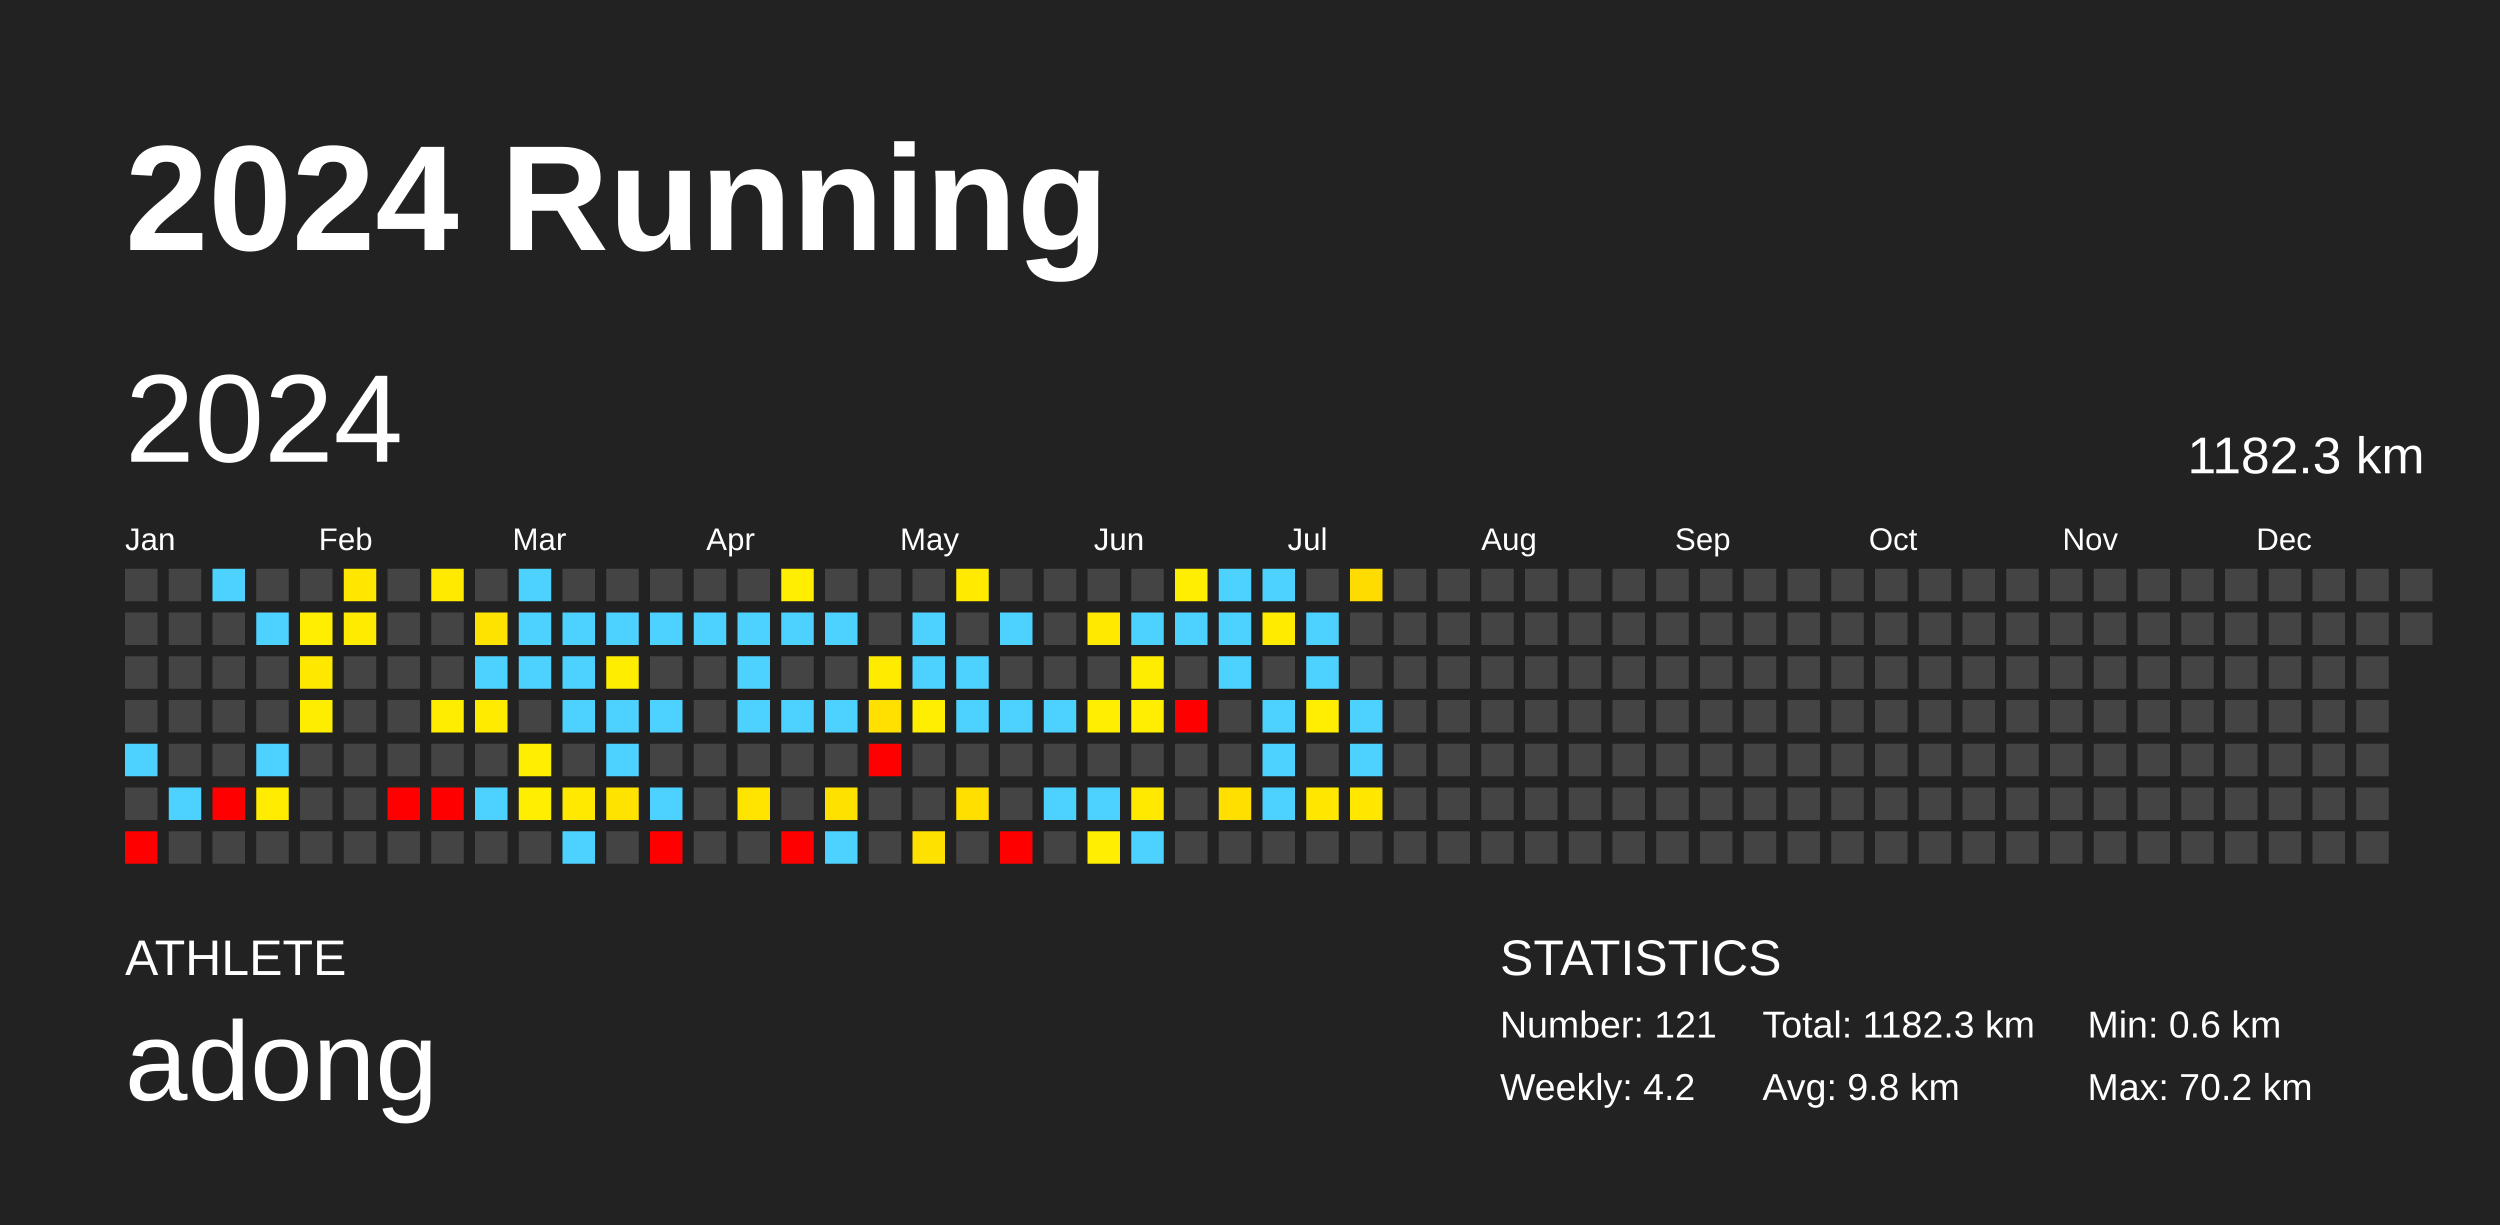
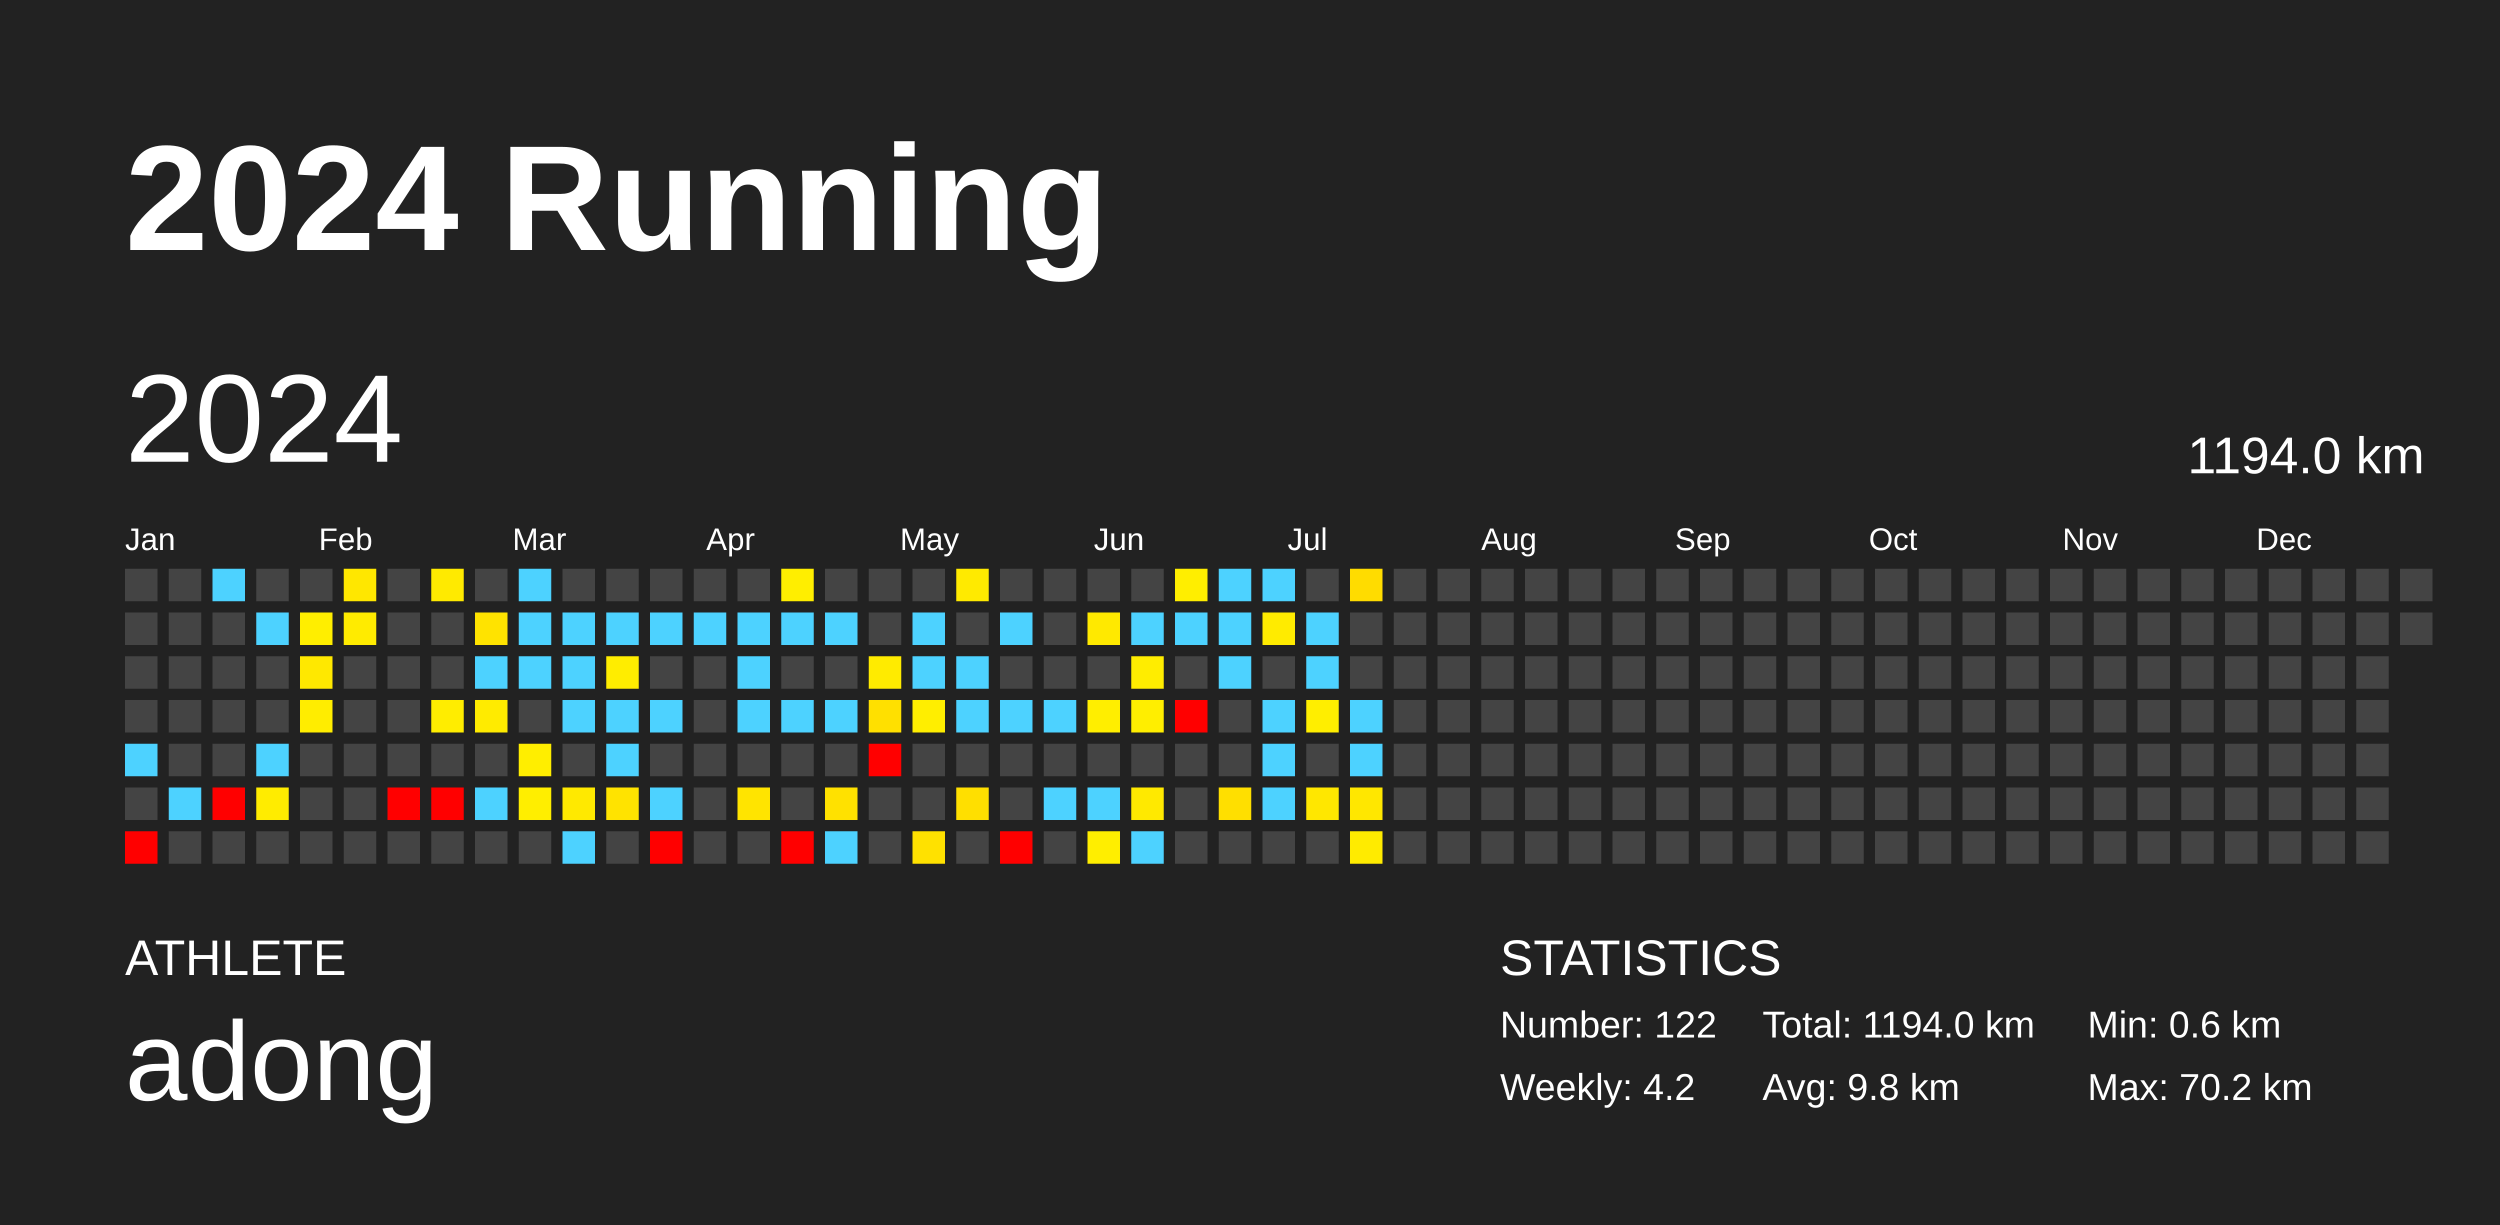
<svg xmlns="http://www.w3.org/2000/svg" baseProfile="full" height="98mm" version="1.1" viewBox="0,0,200,98" width="200mm">
  <defs />
  <rect fill="#222222" height="98" width="200" x="0" y="0" />
  <text fill="#FFFFFF" style="font-size:12px; font-family:Arial; font-weight:bold;" x="10" y="20">2024 Running</text>
  <text fill="#FFFFFF" style="font-size:4px; font-family:Arial" x="10" y="78">ATHLETE</text>
  <text fill="#FFFFFF" style="font-size:9px; font-family:Arial" x="10" y="88">adong</text>
  <text fill="#FFFFFF" style="font-size:4px; font-family:Arial" x="120" y="78">STATISTICS</text>
-   <text fill="#FFFFFF" style="font-size:3px; font-family:Arial" x="120" y="83">Number: 121</text>
+   <text fill="#FFFFFF" style="font-size:3px; font-family:Arial" x="120" y="83">Number: 122</text>
  <text fill="#FFFFFF" style="font-size:3px; font-family:Arial" x="120" y="88">Weekly: 4.2</text>
-   <text fill="#FFFFFF" style="font-size:3px; font-family:Arial" x="141" y="83">Total: 1182.3 km</text>
+   <text fill="#FFFFFF" style="font-size:3px; font-family:Arial" x="141" y="83">Total: 1194.0 km</text>
  <text fill="#FFFFFF" style="font-size:3px; font-family:Arial" x="141" y="88">Avg: 9.8 km</text>
  <text fill="#FFFFFF" style="font-size:3px; font-family:Arial" x="167" y="83">Min: 0.6 km</text>
  <text fill="#FFFFFF" style="font-size:3px; font-family:Arial" x="167" y="88">Max: 70.2 km</text>
  <text dominant-baseline="hanging" fill="#FFFFFF" style="font-size:10.0px; font-family:Arial;" x="10" y="30">2024</text>
-   <text dominant-baseline="hanging" fill="#FFFFFF" style="font-size:4.125px; font-family:Arial;" x="175" y="35">1182.3 km</text>
+   <text dominant-baseline="hanging" fill="#FFFFFF" style="font-size:4.125px; font-family:Arial;" x="175" y="35">1194.0 km</text>
  <text fill="#FFFFFF" style="font-size:2.5px; font-family:Arial" x="10.0" y="44">Jan</text>
  <text fill="#FFFFFF" style="font-size:2.5px; font-family:Arial" x="25.5" y="44">Feb</text>
  <text fill="#FFFFFF" style="font-size:2.5px; font-family:Arial" x="41.0" y="44">Mar</text>
  <text fill="#FFFFFF" style="font-size:2.5px; font-family:Arial" x="56.5" y="44">Apr</text>
  <text fill="#FFFFFF" style="font-size:2.5px; font-family:Arial" x="72.0" y="44">May</text>
  <text fill="#FFFFFF" style="font-size:2.5px; font-family:Arial" x="87.5" y="44">Jun</text>
  <text fill="#FFFFFF" style="font-size:2.5px; font-family:Arial" x="103.0" y="44">Jul</text>
  <text fill="#FFFFFF" style="font-size:2.5px; font-family:Arial" x="118.5" y="44">Aug</text>
  <text fill="#FFFFFF" style="font-size:2.5px; font-family:Arial" x="134.0" y="44">Sep</text>
  <text fill="#FFFFFF" style="font-size:2.5px; font-family:Arial" x="149.5" y="44">Oct</text>
  <text fill="#FFFFFF" style="font-size:2.5px; font-family:Arial" x="165.0" y="44">Nov</text>
  <text fill="#FFFFFF" style="font-size:2.5px; font-family:Arial" x="180.5" y="44">Dec</text>
  <rect fill="#444444" height="2.6" width="2.6" x="10.0" y="45.5" />
  <rect fill="#444444" height="2.6" width="2.6" x="10.0" y="49.0" />
  <rect fill="#444444" height="2.6" width="2.6" x="10.0" y="52.5" />
  <rect fill="#444444" height="2.6" width="2.6" x="10.0" y="56.0" />
  <rect fill="#4dd2ff" height="2.6" width="2.6" x="10.0" y="59.5" />
  <rect fill="#444444" height="2.6" width="2.6" x="10.0" y="63.0" />
  <rect fill="red" height="2.6" width="2.6" x="10.0" y="66.5" />
  <rect fill="#444444" height="2.6" width="2.6" x="13.5" y="45.5" />
  <rect fill="#444444" height="2.6" width="2.6" x="13.5" y="49.0" />
  <rect fill="#444444" height="2.6" width="2.6" x="13.5" y="52.5" />
  <rect fill="#444444" height="2.6" width="2.6" x="13.5" y="56.0" />
  <rect fill="#444444" height="2.6" width="2.6" x="13.5" y="59.5" />
  <rect fill="#4dd2ff" height="2.6" width="2.6" x="13.5" y="63.0" />
  <rect fill="#444444" height="2.6" width="2.6" x="13.5" y="66.5" />
  <rect fill="#4dd2ff" height="2.6" width="2.6" x="17.0" y="45.5" />
  <rect fill="#444444" height="2.6" width="2.6" x="17.0" y="49.0" />
  <rect fill="#444444" height="2.6" width="2.6" x="17.0" y="52.5" />
  <rect fill="#444444" height="2.6" width="2.6" x="17.0" y="56.0" />
  <rect fill="#444444" height="2.6" width="2.6" x="17.0" y="59.5" />
  <rect fill="red" height="2.6" width="2.6" x="17.0" y="63.0" />
  <rect fill="#444444" height="2.6" width="2.6" x="17.0" y="66.5" />
  <rect fill="#444444" height="2.6" width="2.6" x="20.5" y="45.5" />
  <rect fill="#4dd2ff" height="2.6" width="2.6" x="20.5" y="49.0" />
  <rect fill="#444444" height="2.6" width="2.6" x="20.5" y="52.5" />
  <rect fill="#444444" height="2.6" width="2.6" x="20.5" y="56.0" />
  <rect fill="#4dd2ff" height="2.6" width="2.6" x="20.5" y="59.5" />
  <rect fill="#ffec00" height="2.6" width="2.6" x="20.5" y="63.0" />
  <rect fill="#444444" height="2.6" width="2.6" x="20.5" y="66.5" />
  <rect fill="#444444" height="2.6" width="2.6" x="24.0" y="45.5" />
  <rect fill="#ffee00" height="2.6" width="2.6" x="24.0" y="49.0" />
  <rect fill="#ffe800" height="2.6" width="2.6" x="24.0" y="52.5" />
  <rect fill="#ffed00" height="2.6" width="2.6" x="24.0" y="56.0" />
  <rect fill="#444444" height="2.6" width="2.6" x="24.0" y="59.5" />
  <rect fill="#444444" height="2.6" width="2.6" x="24.0" y="63.0" />
  <rect fill="#444444" height="2.6" width="2.6" x="24.0" y="66.5" />
  <rect fill="#ffe700" height="2.6" width="2.6" x="27.5" y="45.5" />
  <rect fill="#ffeb00" height="2.6" width="2.6" x="27.5" y="49.0" />
  <rect fill="#444444" height="2.6" width="2.6" x="27.5" y="52.5" />
  <rect fill="#444444" height="2.6" width="2.6" x="27.5" y="56.0" />
  <rect fill="#444444" height="2.6" width="2.6" x="27.5" y="59.5" />
  <rect fill="#444444" height="2.6" width="2.6" x="27.5" y="63.0" />
  <rect fill="#444444" height="2.6" width="2.6" x="27.5" y="66.5" />
  <rect fill="#444444" height="2.6" width="2.6" x="31.0" y="45.5" />
  <rect fill="#444444" height="2.6" width="2.6" x="31.0" y="49.0" />
  <rect fill="#444444" height="2.6" width="2.6" x="31.0" y="52.5" />
  <rect fill="#444444" height="2.6" width="2.6" x="31.0" y="56.0" />
  <rect fill="#444444" height="2.6" width="2.6" x="31.0" y="59.5" />
  <rect fill="red" height="2.6" width="2.6" x="31.0" y="63.0" />
  <rect fill="#444444" height="2.6" width="2.6" x="31.0" y="66.5" />
  <rect fill="#ffea00" height="2.6" width="2.6" x="34.5" y="45.5" />
  <rect fill="#444444" height="2.6" width="2.6" x="34.5" y="49.0" />
  <rect fill="#444444" height="2.6" width="2.6" x="34.5" y="52.5" />
  <rect fill="#ffed00" height="2.6" width="2.6" x="34.5" y="56.0" />
  <rect fill="#444444" height="2.6" width="2.6" x="34.5" y="59.5" />
  <rect fill="red" height="2.6" width="2.6" x="34.5" y="63.0" />
  <rect fill="#444444" height="2.6" width="2.6" x="34.5" y="66.5" />
  <rect fill="#444444" height="2.6" width="2.6" x="38.0" y="45.5" />
  <rect fill="#ffe300" height="2.6" width="2.6" x="38.0" y="49.0" />
  <rect fill="#4dd2ff" height="2.6" width="2.6" x="38.0" y="52.5" />
  <rect fill="#ffeb00" height="2.6" width="2.6" x="38.0" y="56.0" />
  <rect fill="#444444" height="2.6" width="2.6" x="38.0" y="59.5" />
  <rect fill="#4dd2ff" height="2.6" width="2.6" x="38.0" y="63.0" />
  <rect fill="#444444" height="2.6" width="2.6" x="38.0" y="66.5" />
  <rect fill="#4dd2ff" height="2.6" width="2.6" x="41.5" y="45.5" />
  <rect fill="#4dd2ff" height="2.6" width="2.6" x="41.5" y="49.0" />
  <rect fill="#4dd2ff" height="2.6" width="2.6" x="41.5" y="52.5" />
  <rect fill="#444444" height="2.6" width="2.6" x="41.5" y="56.0" />
  <rect fill="#ffee00" height="2.6" width="2.6" x="41.5" y="59.5" />
  <rect fill="#ffee00" height="2.6" width="2.6" x="41.5" y="63.0" />
  <rect fill="#444444" height="2.6" width="2.6" x="41.5" y="66.5" />
  <rect fill="#444444" height="2.6" width="2.6" x="45.0" y="45.5" />
  <rect fill="#4dd2ff" height="2.6" width="2.6" x="45.0" y="49.0" />
  <rect fill="#4dd2ff" height="2.6" width="2.6" x="45.0" y="52.5" />
  <rect fill="#4dd2ff" height="2.6" width="2.6" x="45.0" y="56.0" />
  <rect fill="#444444" height="2.6" width="2.6" x="45.0" y="59.5" />
  <rect fill="#ffe900" height="2.6" width="2.6" x="45.0" y="63.0" />
  <rect fill="#4dd2ff" height="2.6" width="2.6" x="45.0" y="66.5" />
  <rect fill="#444444" height="2.6" width="2.6" x="48.5" y="45.5" />
  <rect fill="#4dd2ff" height="2.6" width="2.6" x="48.5" y="49.0" />
  <rect fill="#ffed00" height="2.6" width="2.6" x="48.5" y="52.5" />
  <rect fill="#4dd2ff" height="2.6" width="2.6" x="48.5" y="56.0" />
  <rect fill="#4dd2ff" height="2.6" width="2.6" x="48.5" y="59.5" />
  <rect fill="#ffe300" height="2.6" width="2.6" x="48.5" y="63.0" />
  <rect fill="#444444" height="2.6" width="2.6" x="48.5" y="66.5" />
  <rect fill="#444444" height="2.6" width="2.6" x="52.0" y="45.5" />
  <rect fill="#4dd2ff" height="2.6" width="2.6" x="52.0" y="49.0" />
  <rect fill="#444444" height="2.6" width="2.6" x="52.0" y="52.5" />
  <rect fill="#4dd2ff" height="2.6" width="2.6" x="52.0" y="56.0" />
  <rect fill="#444444" height="2.6" width="2.6" x="52.0" y="59.5" />
  <rect fill="#4dd2ff" height="2.6" width="2.6" x="52.0" y="63.0" />
  <rect fill="red" height="2.6" width="2.6" x="52.0" y="66.5" />
  <rect fill="#444444" height="2.6" width="2.6" x="55.5" y="45.5" />
  <rect fill="#4dd2ff" height="2.6" width="2.6" x="55.5" y="49.0" />
  <rect fill="#444444" height="2.6" width="2.6" x="55.5" y="52.5" />
  <rect fill="#444444" height="2.6" width="2.6" x="55.5" y="56.0" />
  <rect fill="#444444" height="2.6" width="2.6" x="55.5" y="59.5" />
  <rect fill="#444444" height="2.6" width="2.6" x="55.5" y="63.0" />
  <rect fill="#444444" height="2.6" width="2.6" x="55.5" y="66.5" />
  <rect fill="#444444" height="2.6" width="2.6" x="59.0" y="45.5" />
  <rect fill="#4dd2ff" height="2.6" width="2.6" x="59.0" y="49.0" />
  <rect fill="#4dd2ff" height="2.6" width="2.6" x="59.0" y="52.5" />
  <rect fill="#4dd2ff" height="2.6" width="2.6" x="59.0" y="56.0" />
  <rect fill="#444444" height="2.6" width="2.6" x="59.0" y="59.5" />
  <rect fill="#ffe400" height="2.6" width="2.6" x="59.0" y="63.0" />
  <rect fill="#444444" height="2.6" width="2.6" x="59.0" y="66.5" />
  <rect fill="#ffee00" height="2.6" width="2.6" x="62.5" y="45.5" />
  <rect fill="#4dd2ff" height="2.6" width="2.6" x="62.5" y="49.0" />
  <rect fill="#444444" height="2.6" width="2.6" x="62.5" y="52.5" />
  <rect fill="#4dd2ff" height="2.6" width="2.6" x="62.5" y="56.0" />
  <rect fill="#444444" height="2.6" width="2.6" x="62.5" y="59.5" />
  <rect fill="#444444" height="2.6" width="2.6" x="62.5" y="63.0" />
  <rect fill="red" height="2.6" width="2.6" x="62.5" y="66.5" />
  <rect fill="#444444" height="2.6" width="2.6" x="66.0" y="45.5" />
  <rect fill="#4dd2ff" height="2.6" width="2.6" x="66.0" y="49.0" />
  <rect fill="#444444" height="2.6" width="2.6" x="66.0" y="52.5" />
  <rect fill="#4dd2ff" height="2.6" width="2.6" x="66.0" y="56.0" />
  <rect fill="#444444" height="2.6" width="2.6" x="66.0" y="59.5" />
  <rect fill="#ffe100" height="2.6" width="2.6" x="66.0" y="63.0" />
  <rect fill="#4dd2ff" height="2.6" width="2.6" x="66.0" y="66.5" />
  <rect fill="#444444" height="2.6" width="2.6" x="69.5" y="45.5" />
  <rect fill="#444444" height="2.6" width="2.6" x="69.5" y="49.0" />
  <rect fill="#ffeb00" height="2.6" width="2.6" x="69.5" y="52.5" />
  <rect fill="#ffe000" height="2.6" width="2.6" x="69.5" y="56.0" />
  <rect fill="red" height="2.6" width="2.6" x="69.5" y="59.5" />
  <rect fill="#444444" height="2.6" width="2.6" x="69.5" y="63.0" />
  <rect fill="#444444" height="2.6" width="2.6" x="69.5" y="66.5" />
  <rect fill="#444444" height="2.6" width="2.6" x="73.0" y="45.5" />
  <rect fill="#4dd2ff" height="2.6" width="2.6" x="73.0" y="49.0" />
  <rect fill="#4dd2ff" height="2.6" width="2.6" x="73.0" y="52.5" />
  <rect fill="#ffee00" height="2.6" width="2.6" x="73.0" y="56.0" />
  <rect fill="#444444" height="2.6" width="2.6" x="73.0" y="59.5" />
  <rect fill="#444444" height="2.6" width="2.6" x="73.0" y="63.0" />
  <rect fill="#ffe100" height="2.6" width="2.6" x="73.0" y="66.5" />
  <rect fill="#ffea00" height="2.6" width="2.6" x="76.5" y="45.5" />
  <rect fill="#444444" height="2.6" width="2.6" x="76.5" y="49.0" />
  <rect fill="#4dd2ff" height="2.6" width="2.6" x="76.5" y="52.5" />
  <rect fill="#4dd2ff" height="2.6" width="2.6" x="76.5" y="56.0" />
  <rect fill="#444444" height="2.6" width="2.6" x="76.5" y="59.5" />
  <rect fill="#ffdf00" height="2.6" width="2.6" x="76.5" y="63.0" />
  <rect fill="#444444" height="2.6" width="2.6" x="76.5" y="66.5" />
  <rect fill="#444444" height="2.6" width="2.6" x="80.0" y="45.5" />
  <rect fill="#4dd2ff" height="2.6" width="2.6" x="80.0" y="49.0" />
  <rect fill="#444444" height="2.6" width="2.6" x="80.0" y="52.5" />
  <rect fill="#4dd2ff" height="2.6" width="2.6" x="80.0" y="56.0" />
  <rect fill="#444444" height="2.6" width="2.6" x="80.0" y="59.5" />
  <rect fill="#444444" height="2.6" width="2.6" x="80.0" y="63.0" />
  <rect fill="red" height="2.6" width="2.6" x="80.0" y="66.5" />
  <rect fill="#444444" height="2.6" width="2.6" x="83.5" y="45.5" />
  <rect fill="#444444" height="2.6" width="2.6" x="83.5" y="49.0" />
  <rect fill="#444444" height="2.6" width="2.6" x="83.5" y="52.5" />
  <rect fill="#4dd2ff" height="2.6" width="2.6" x="83.5" y="56.0" />
  <rect fill="#444444" height="2.6" width="2.6" x="83.5" y="59.5" />
  <rect fill="#4dd2ff" height="2.6" width="2.6" x="83.5" y="63.0" />
  <rect fill="#444444" height="2.6" width="2.6" x="83.5" y="66.5" />
  <rect fill="#444444" height="2.6" width="2.6" x="87.0" y="45.5" />
  <rect fill="#ffe900" height="2.6" width="2.6" x="87.0" y="49.0" />
  <rect fill="#444444" height="2.6" width="2.6" x="87.0" y="52.5" />
  <rect fill="#ffee00" height="2.6" width="2.6" x="87.0" y="56.0" />
  <rect fill="#444444" height="2.6" width="2.6" x="87.0" y="59.5" />
  <rect fill="#4dd2ff" height="2.6" width="2.6" x="87.0" y="63.0" />
  <rect fill="#ffee00" height="2.6" width="2.6" x="87.0" y="66.5" />
  <rect fill="#444444" height="2.6" width="2.6" x="90.5" y="45.5" />
  <rect fill="#4dd2ff" height="2.6" width="2.6" x="90.5" y="49.0" />
  <rect fill="#ffed00" height="2.6" width="2.6" x="90.5" y="52.5" />
  <rect fill="#ffee00" height="2.6" width="2.6" x="90.5" y="56.0" />
  <rect fill="#444444" height="2.6" width="2.6" x="90.5" y="59.5" />
  <rect fill="#ffe900" height="2.6" width="2.6" x="90.5" y="63.0" />
  <rect fill="#4dd2ff" height="2.6" width="2.6" x="90.5" y="66.5" />
  <rect fill="#ffee00" height="2.6" width="2.6" x="94.0" y="45.5" />
  <rect fill="#4dd2ff" height="2.6" width="2.6" x="94.0" y="49.0" />
  <rect fill="#444444" height="2.6" width="2.6" x="94.0" y="52.5" />
  <rect fill="red" height="2.6" width="2.6" x="94.0" y="56.0" />
  <rect fill="#444444" height="2.6" width="2.6" x="94.0" y="59.5" />
  <rect fill="#444444" height="2.6" width="2.6" x="94.0" y="63.0" />
  <rect fill="#444444" height="2.6" width="2.6" x="94.0" y="66.5" />
  <rect fill="#4dd2ff" height="2.6" width="2.6" x="97.5" y="45.5" />
  <rect fill="#4dd2ff" height="2.6" width="2.6" x="97.5" y="49.0" />
  <rect fill="#4dd2ff" height="2.6" width="2.6" x="97.5" y="52.5" />
  <rect fill="#444444" height="2.6" width="2.6" x="97.5" y="56.0" />
  <rect fill="#444444" height="2.6" width="2.6" x="97.5" y="59.5" />
  <rect fill="#ffdf00" height="2.6" width="2.6" x="97.5" y="63.0" />
  <rect fill="#444444" height="2.6" width="2.6" x="97.5" y="66.5" />
  <rect fill="#4dd2ff" height="2.6" width="2.6" x="101.0" y="45.5" />
  <rect fill="#ffeb00" height="2.6" width="2.6" x="101.0" y="49.0" />
  <rect fill="#444444" height="2.6" width="2.6" x="101.0" y="52.5" />
  <rect fill="#4dd2ff" height="2.6" width="2.6" x="101.0" y="56.0" />
  <rect fill="#4dd2ff" height="2.6" width="2.6" x="101.0" y="59.5" />
  <rect fill="#4dd2ff" height="2.6" width="2.6" x="101.0" y="63.0" />
  <rect fill="#444444" height="2.6" width="2.6" x="101.0" y="66.5" />
  <rect fill="#444444" height="2.6" width="2.6" x="104.5" y="45.5" />
  <rect fill="#4dd2ff" height="2.6" width="2.6" x="104.5" y="49.0" />
  <rect fill="#4dd2ff" height="2.6" width="2.6" x="104.5" y="52.5" />
  <rect fill="#ffee00" height="2.6" width="2.6" x="104.5" y="56.0" />
  <rect fill="#444444" height="2.6" width="2.6" x="104.5" y="59.5" />
  <rect fill="#ffe700" height="2.6" width="2.6" x="104.5" y="63.0" />
  <rect fill="#444444" height="2.6" width="2.6" x="104.5" y="66.5" />
  <rect fill="#ffdc00" height="2.6" width="2.6" x="108.0" y="45.5" />
  <rect fill="#444444" height="2.6" width="2.6" x="108.0" y="49.0" />
  <rect fill="#444444" height="2.6" width="2.6" x="108.0" y="52.5" />
  <rect fill="#4dd2ff" height="2.6" width="2.6" x="108.0" y="56.0" />
  <rect fill="#4dd2ff" height="2.6" width="2.6" x="108.0" y="59.5" />
  <rect fill="#ffe700" height="2.6" width="2.6" x="108.0" y="63.0" />
-   <rect fill="#444444" height="2.6" width="2.6" x="108.0" y="66.5" />
+   <rect fill="#ffeb00" height="2.6" width="2.6" x="108.0" y="66.5" />
  <rect fill="#444444" height="2.6" width="2.6" x="111.5" y="45.5" />
  <rect fill="#444444" height="2.6" width="2.6" x="111.5" y="49.0" />
  <rect fill="#444444" height="2.6" width="2.6" x="111.5" y="52.5" />
  <rect fill="#444444" height="2.6" width="2.6" x="111.5" y="56.0" />
  <rect fill="#444444" height="2.6" width="2.6" x="111.5" y="59.5" />
  <rect fill="#444444" height="2.6" width="2.6" x="111.5" y="63.0" />
  <rect fill="#444444" height="2.6" width="2.6" x="111.5" y="66.5" />
  <rect fill="#444444" height="2.6" width="2.6" x="115.0" y="45.5" />
  <rect fill="#444444" height="2.6" width="2.6" x="115.0" y="49.0" />
  <rect fill="#444444" height="2.6" width="2.6" x="115.0" y="52.5" />
  <rect fill="#444444" height="2.6" width="2.6" x="115.0" y="56.0" />
  <rect fill="#444444" height="2.6" width="2.6" x="115.0" y="59.5" />
  <rect fill="#444444" height="2.6" width="2.6" x="115.0" y="63.0" />
  <rect fill="#444444" height="2.6" width="2.6" x="115.0" y="66.5" />
  <rect fill="#444444" height="2.6" width="2.6" x="118.5" y="45.5" />
  <rect fill="#444444" height="2.6" width="2.6" x="118.5" y="49.0" />
  <rect fill="#444444" height="2.6" width="2.6" x="118.5" y="52.5" />
  <rect fill="#444444" height="2.6" width="2.6" x="118.5" y="56.0" />
  <rect fill="#444444" height="2.6" width="2.6" x="118.5" y="59.5" />
  <rect fill="#444444" height="2.6" width="2.6" x="118.5" y="63.0" />
  <rect fill="#444444" height="2.6" width="2.6" x="118.5" y="66.5" />
  <rect fill="#444444" height="2.6" width="2.6" x="122.0" y="45.5" />
  <rect fill="#444444" height="2.6" width="2.6" x="122.0" y="49.0" />
  <rect fill="#444444" height="2.6" width="2.6" x="122.0" y="52.5" />
  <rect fill="#444444" height="2.6" width="2.6" x="122.0" y="56.0" />
  <rect fill="#444444" height="2.6" width="2.6" x="122.0" y="59.5" />
  <rect fill="#444444" height="2.6" width="2.6" x="122.0" y="63.0" />
  <rect fill="#444444" height="2.6" width="2.6" x="122.0" y="66.5" />
  <rect fill="#444444" height="2.6" width="2.6" x="125.5" y="45.5" />
  <rect fill="#444444" height="2.6" width="2.6" x="125.5" y="49.0" />
  <rect fill="#444444" height="2.6" width="2.6" x="125.5" y="52.5" />
  <rect fill="#444444" height="2.6" width="2.6" x="125.5" y="56.0" />
  <rect fill="#444444" height="2.6" width="2.6" x="125.5" y="59.5" />
  <rect fill="#444444" height="2.6" width="2.6" x="125.5" y="63.0" />
  <rect fill="#444444" height="2.6" width="2.6" x="125.5" y="66.5" />
  <rect fill="#444444" height="2.6" width="2.6" x="129.0" y="45.5" />
  <rect fill="#444444" height="2.6" width="2.6" x="129.0" y="49.0" />
  <rect fill="#444444" height="2.6" width="2.6" x="129.0" y="52.5" />
  <rect fill="#444444" height="2.6" width="2.6" x="129.0" y="56.0" />
  <rect fill="#444444" height="2.6" width="2.6" x="129.0" y="59.5" />
  <rect fill="#444444" height="2.6" width="2.6" x="129.0" y="63.0" />
  <rect fill="#444444" height="2.6" width="2.6" x="129.0" y="66.5" />
  <rect fill="#444444" height="2.6" width="2.6" x="132.5" y="45.5" />
  <rect fill="#444444" height="2.6" width="2.6" x="132.5" y="49.0" />
  <rect fill="#444444" height="2.6" width="2.6" x="132.5" y="52.5" />
  <rect fill="#444444" height="2.6" width="2.6" x="132.5" y="56.0" />
  <rect fill="#444444" height="2.6" width="2.6" x="132.5" y="59.5" />
  <rect fill="#444444" height="2.6" width="2.6" x="132.5" y="63.0" />
  <rect fill="#444444" height="2.6" width="2.6" x="132.5" y="66.5" />
  <rect fill="#444444" height="2.6" width="2.6" x="136.0" y="45.5" />
  <rect fill="#444444" height="2.6" width="2.6" x="136.0" y="49.0" />
  <rect fill="#444444" height="2.6" width="2.6" x="136.0" y="52.5" />
  <rect fill="#444444" height="2.6" width="2.6" x="136.0" y="56.0" />
  <rect fill="#444444" height="2.6" width="2.6" x="136.0" y="59.5" />
  <rect fill="#444444" height="2.6" width="2.6" x="136.0" y="63.0" />
  <rect fill="#444444" height="2.6" width="2.6" x="136.0" y="66.5" />
  <rect fill="#444444" height="2.6" width="2.6" x="139.5" y="45.5" />
  <rect fill="#444444" height="2.6" width="2.6" x="139.5" y="49.0" />
  <rect fill="#444444" height="2.6" width="2.6" x="139.5" y="52.5" />
  <rect fill="#444444" height="2.6" width="2.6" x="139.5" y="56.0" />
  <rect fill="#444444" height="2.6" width="2.6" x="139.5" y="59.5" />
  <rect fill="#444444" height="2.6" width="2.6" x="139.5" y="63.0" />
  <rect fill="#444444" height="2.6" width="2.6" x="139.5" y="66.5" />
  <rect fill="#444444" height="2.6" width="2.6" x="143.0" y="45.5" />
  <rect fill="#444444" height="2.6" width="2.6" x="143.0" y="49.0" />
  <rect fill="#444444" height="2.6" width="2.6" x="143.0" y="52.5" />
  <rect fill="#444444" height="2.6" width="2.6" x="143.0" y="56.0" />
  <rect fill="#444444" height="2.6" width="2.6" x="143.0" y="59.5" />
  <rect fill="#444444" height="2.6" width="2.6" x="143.0" y="63.0" />
  <rect fill="#444444" height="2.6" width="2.6" x="143.0" y="66.5" />
  <rect fill="#444444" height="2.6" width="2.6" x="146.5" y="45.5" />
  <rect fill="#444444" height="2.6" width="2.6" x="146.5" y="49.0" />
  <rect fill="#444444" height="2.6" width="2.6" x="146.5" y="52.5" />
  <rect fill="#444444" height="2.6" width="2.6" x="146.5" y="56.0" />
  <rect fill="#444444" height="2.6" width="2.6" x="146.5" y="59.5" />
  <rect fill="#444444" height="2.6" width="2.6" x="146.5" y="63.0" />
  <rect fill="#444444" height="2.6" width="2.6" x="146.5" y="66.5" />
  <rect fill="#444444" height="2.6" width="2.6" x="150.0" y="45.5" />
  <rect fill="#444444" height="2.6" width="2.6" x="150.0" y="49.0" />
  <rect fill="#444444" height="2.6" width="2.6" x="150.0" y="52.5" />
  <rect fill="#444444" height="2.6" width="2.6" x="150.0" y="56.0" />
  <rect fill="#444444" height="2.6" width="2.6" x="150.0" y="59.5" />
  <rect fill="#444444" height="2.6" width="2.6" x="150.0" y="63.0" />
  <rect fill="#444444" height="2.6" width="2.6" x="150.0" y="66.5" />
  <rect fill="#444444" height="2.6" width="2.6" x="153.5" y="45.5" />
  <rect fill="#444444" height="2.6" width="2.6" x="153.5" y="49.0" />
  <rect fill="#444444" height="2.6" width="2.6" x="153.5" y="52.5" />
  <rect fill="#444444" height="2.6" width="2.6" x="153.5" y="56.0" />
  <rect fill="#444444" height="2.6" width="2.6" x="153.5" y="59.5" />
  <rect fill="#444444" height="2.6" width="2.6" x="153.5" y="63.0" />
  <rect fill="#444444" height="2.6" width="2.6" x="153.5" y="66.5" />
  <rect fill="#444444" height="2.6" width="2.6" x="157.0" y="45.5" />
  <rect fill="#444444" height="2.6" width="2.6" x="157.0" y="49.0" />
  <rect fill="#444444" height="2.6" width="2.6" x="157.0" y="52.5" />
  <rect fill="#444444" height="2.6" width="2.6" x="157.0" y="56.0" />
  <rect fill="#444444" height="2.6" width="2.6" x="157.0" y="59.5" />
  <rect fill="#444444" height="2.6" width="2.6" x="157.0" y="63.0" />
  <rect fill="#444444" height="2.6" width="2.6" x="157.0" y="66.5" />
  <rect fill="#444444" height="2.6" width="2.6" x="160.5" y="45.5" />
  <rect fill="#444444" height="2.6" width="2.6" x="160.5" y="49.0" />
  <rect fill="#444444" height="2.6" width="2.6" x="160.5" y="52.5" />
  <rect fill="#444444" height="2.6" width="2.6" x="160.5" y="56.0" />
  <rect fill="#444444" height="2.6" width="2.6" x="160.5" y="59.5" />
  <rect fill="#444444" height="2.6" width="2.6" x="160.5" y="63.0" />
  <rect fill="#444444" height="2.6" width="2.6" x="160.5" y="66.5" />
  <rect fill="#444444" height="2.6" width="2.6" x="164.0" y="45.5" />
  <rect fill="#444444" height="2.6" width="2.6" x="164.0" y="49.0" />
  <rect fill="#444444" height="2.6" width="2.6" x="164.0" y="52.5" />
  <rect fill="#444444" height="2.6" width="2.6" x="164.0" y="56.0" />
  <rect fill="#444444" height="2.6" width="2.6" x="164.0" y="59.5" />
  <rect fill="#444444" height="2.6" width="2.6" x="164.0" y="63.0" />
  <rect fill="#444444" height="2.6" width="2.6" x="164.0" y="66.5" />
  <rect fill="#444444" height="2.6" width="2.6" x="167.5" y="45.5" />
  <rect fill="#444444" height="2.6" width="2.6" x="167.5" y="49.0" />
  <rect fill="#444444" height="2.6" width="2.6" x="167.5" y="52.5" />
  <rect fill="#444444" height="2.6" width="2.6" x="167.5" y="56.0" />
  <rect fill="#444444" height="2.6" width="2.6" x="167.5" y="59.5" />
  <rect fill="#444444" height="2.6" width="2.6" x="167.5" y="63.0" />
  <rect fill="#444444" height="2.6" width="2.6" x="167.5" y="66.5" />
  <rect fill="#444444" height="2.6" width="2.6" x="171.0" y="45.5" />
  <rect fill="#444444" height="2.6" width="2.6" x="171.0" y="49.0" />
  <rect fill="#444444" height="2.6" width="2.6" x="171.0" y="52.5" />
  <rect fill="#444444" height="2.6" width="2.6" x="171.0" y="56.0" />
  <rect fill="#444444" height="2.6" width="2.6" x="171.0" y="59.5" />
  <rect fill="#444444" height="2.6" width="2.6" x="171.0" y="63.0" />
  <rect fill="#444444" height="2.6" width="2.6" x="171.0" y="66.5" />
  <rect fill="#444444" height="2.6" width="2.6" x="174.5" y="45.5" />
  <rect fill="#444444" height="2.6" width="2.6" x="174.5" y="49.0" />
  <rect fill="#444444" height="2.6" width="2.6" x="174.5" y="52.5" />
  <rect fill="#444444" height="2.6" width="2.6" x="174.5" y="56.0" />
  <rect fill="#444444" height="2.6" width="2.6" x="174.5" y="59.5" />
  <rect fill="#444444" height="2.6" width="2.6" x="174.5" y="63.0" />
  <rect fill="#444444" height="2.6" width="2.6" x="174.5" y="66.5" />
  <rect fill="#444444" height="2.6" width="2.6" x="178.0" y="45.5" />
  <rect fill="#444444" height="2.6" width="2.6" x="178.0" y="49.0" />
  <rect fill="#444444" height="2.6" width="2.6" x="178.0" y="52.5" />
  <rect fill="#444444" height="2.6" width="2.6" x="178.0" y="56.0" />
  <rect fill="#444444" height="2.6" width="2.6" x="178.0" y="59.5" />
  <rect fill="#444444" height="2.6" width="2.6" x="178.0" y="63.0" />
  <rect fill="#444444" height="2.6" width="2.6" x="178.0" y="66.5" />
  <rect fill="#444444" height="2.6" width="2.6" x="181.5" y="45.5" />
  <rect fill="#444444" height="2.6" width="2.6" x="181.5" y="49.0" />
  <rect fill="#444444" height="2.6" width="2.6" x="181.5" y="52.5" />
  <rect fill="#444444" height="2.6" width="2.6" x="181.5" y="56.0" />
  <rect fill="#444444" height="2.6" width="2.6" x="181.5" y="59.5" />
  <rect fill="#444444" height="2.6" width="2.6" x="181.5" y="63.0" />
  <rect fill="#444444" height="2.6" width="2.6" x="181.5" y="66.5" />
  <rect fill="#444444" height="2.6" width="2.6" x="185.0" y="45.5" />
  <rect fill="#444444" height="2.6" width="2.6" x="185.0" y="49.0" />
  <rect fill="#444444" height="2.6" width="2.6" x="185.0" y="52.5" />
  <rect fill="#444444" height="2.6" width="2.6" x="185.0" y="56.0" />
  <rect fill="#444444" height="2.6" width="2.6" x="185.0" y="59.5" />
  <rect fill="#444444" height="2.6" width="2.6" x="185.0" y="63.0" />
  <rect fill="#444444" height="2.6" width="2.6" x="185.0" y="66.5" />
  <rect fill="#444444" height="2.6" width="2.6" x="188.5" y="45.5" />
  <rect fill="#444444" height="2.6" width="2.6" x="188.5" y="49.0" />
  <rect fill="#444444" height="2.6" width="2.6" x="188.5" y="52.5" />
  <rect fill="#444444" height="2.6" width="2.6" x="188.5" y="56.0" />
  <rect fill="#444444" height="2.6" width="2.6" x="188.5" y="59.5" />
  <rect fill="#444444" height="2.6" width="2.6" x="188.5" y="63.0" />
  <rect fill="#444444" height="2.6" width="2.6" x="188.5" y="66.5" />
  <rect fill="#444444" height="2.6" width="2.6" x="192.0" y="45.5" />
  <rect fill="#444444" height="2.6" width="2.6" x="192.0" y="49.0" />
</svg>
